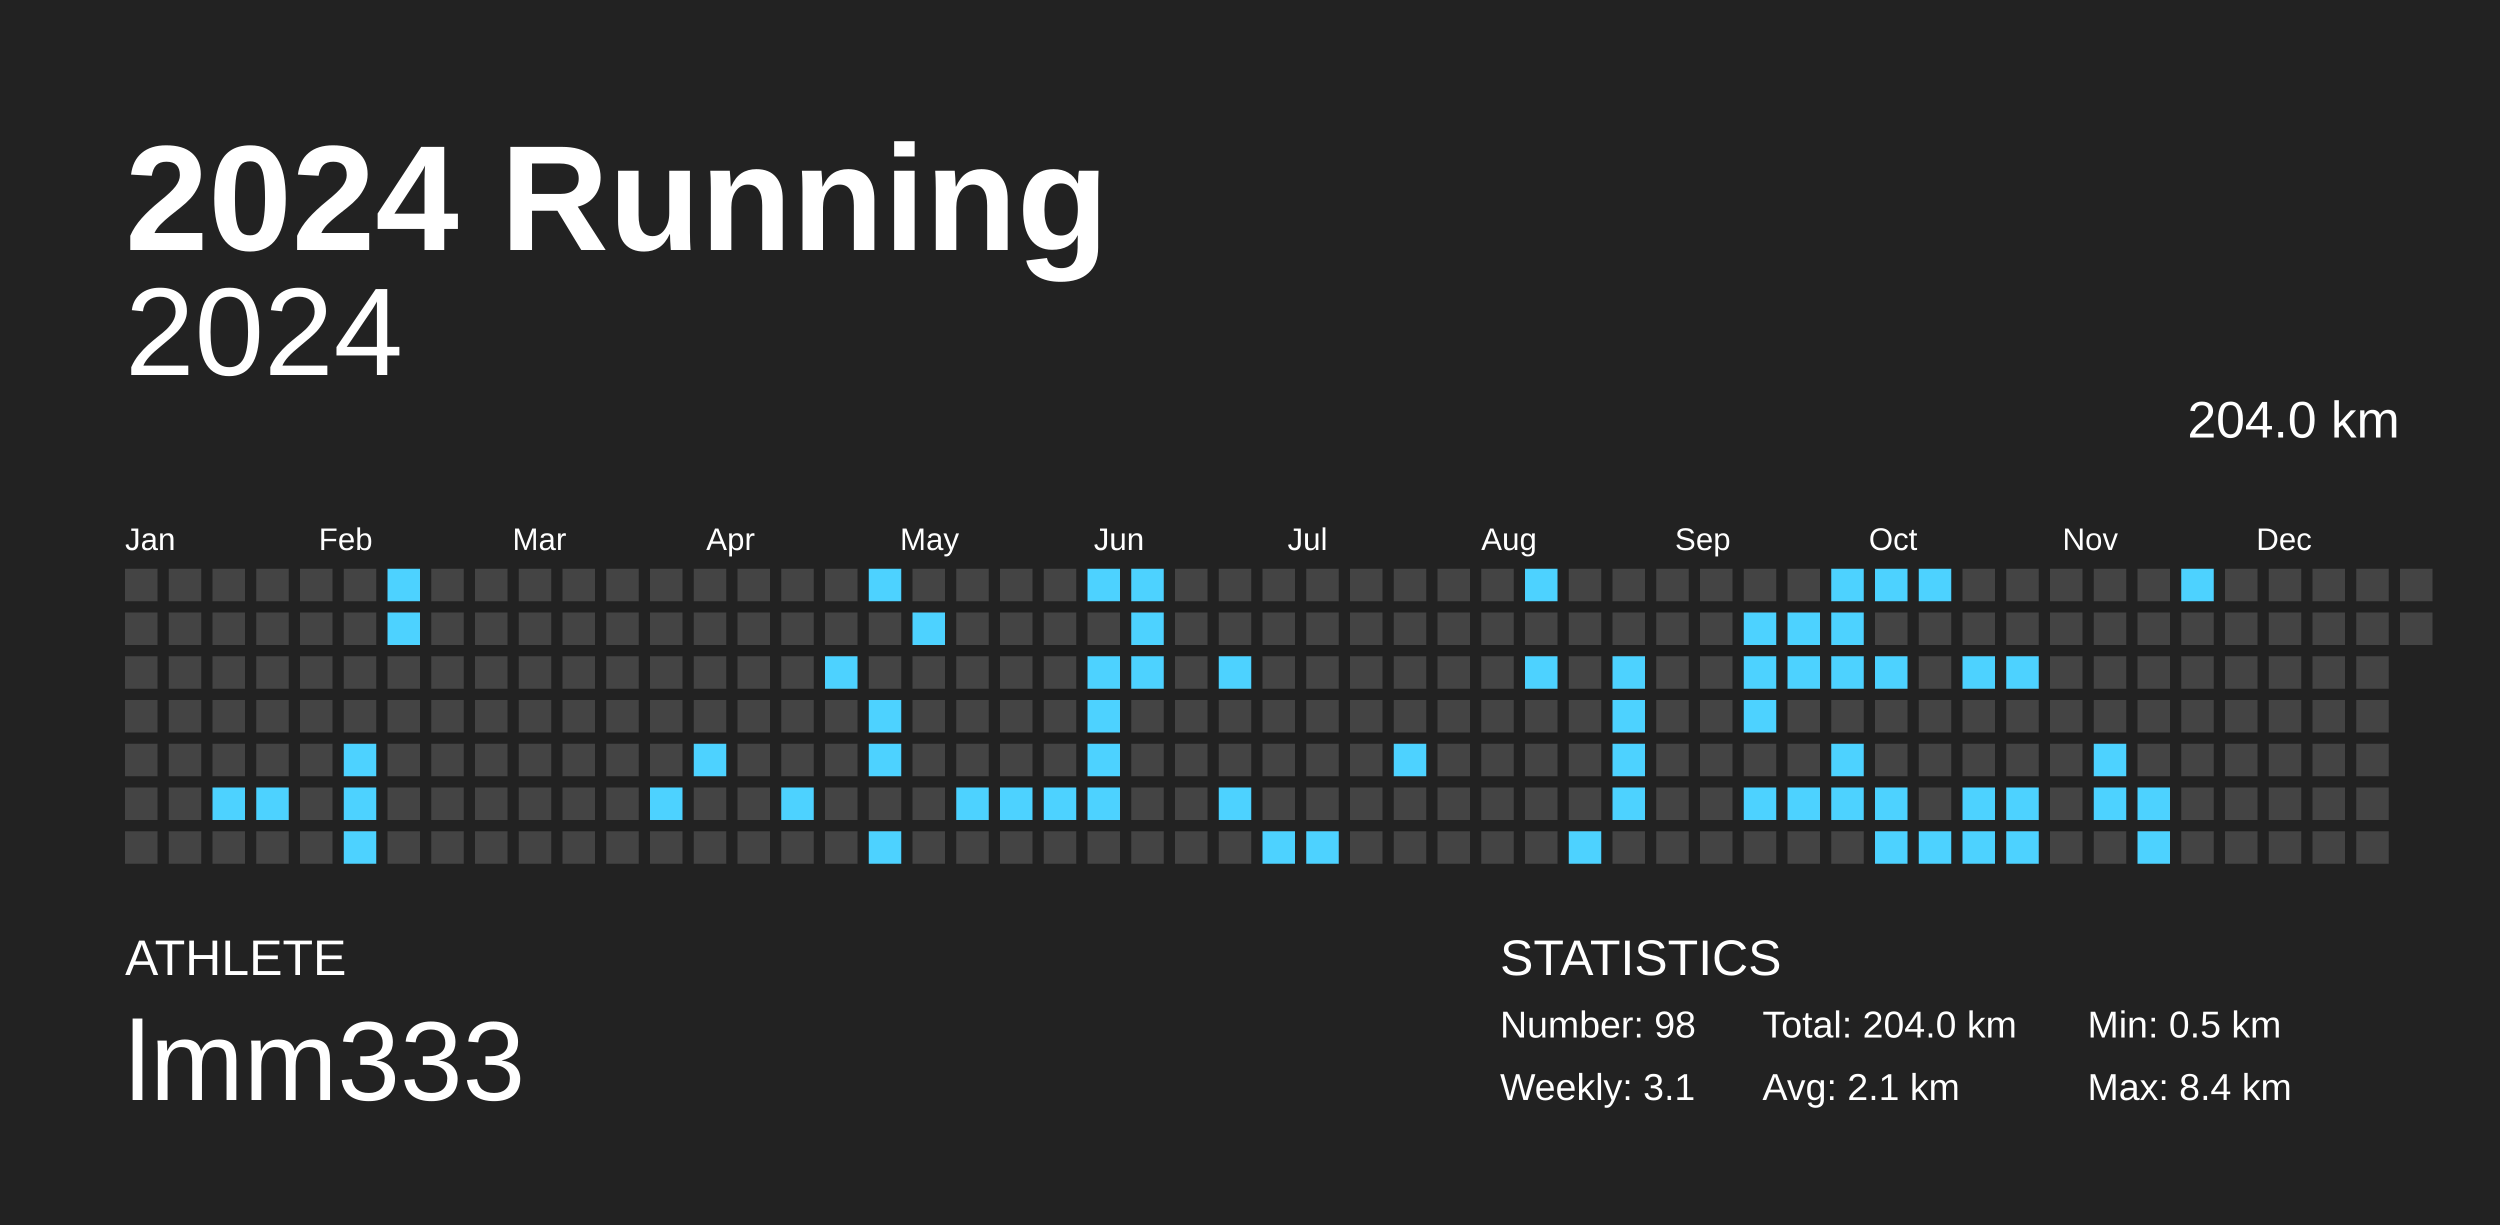
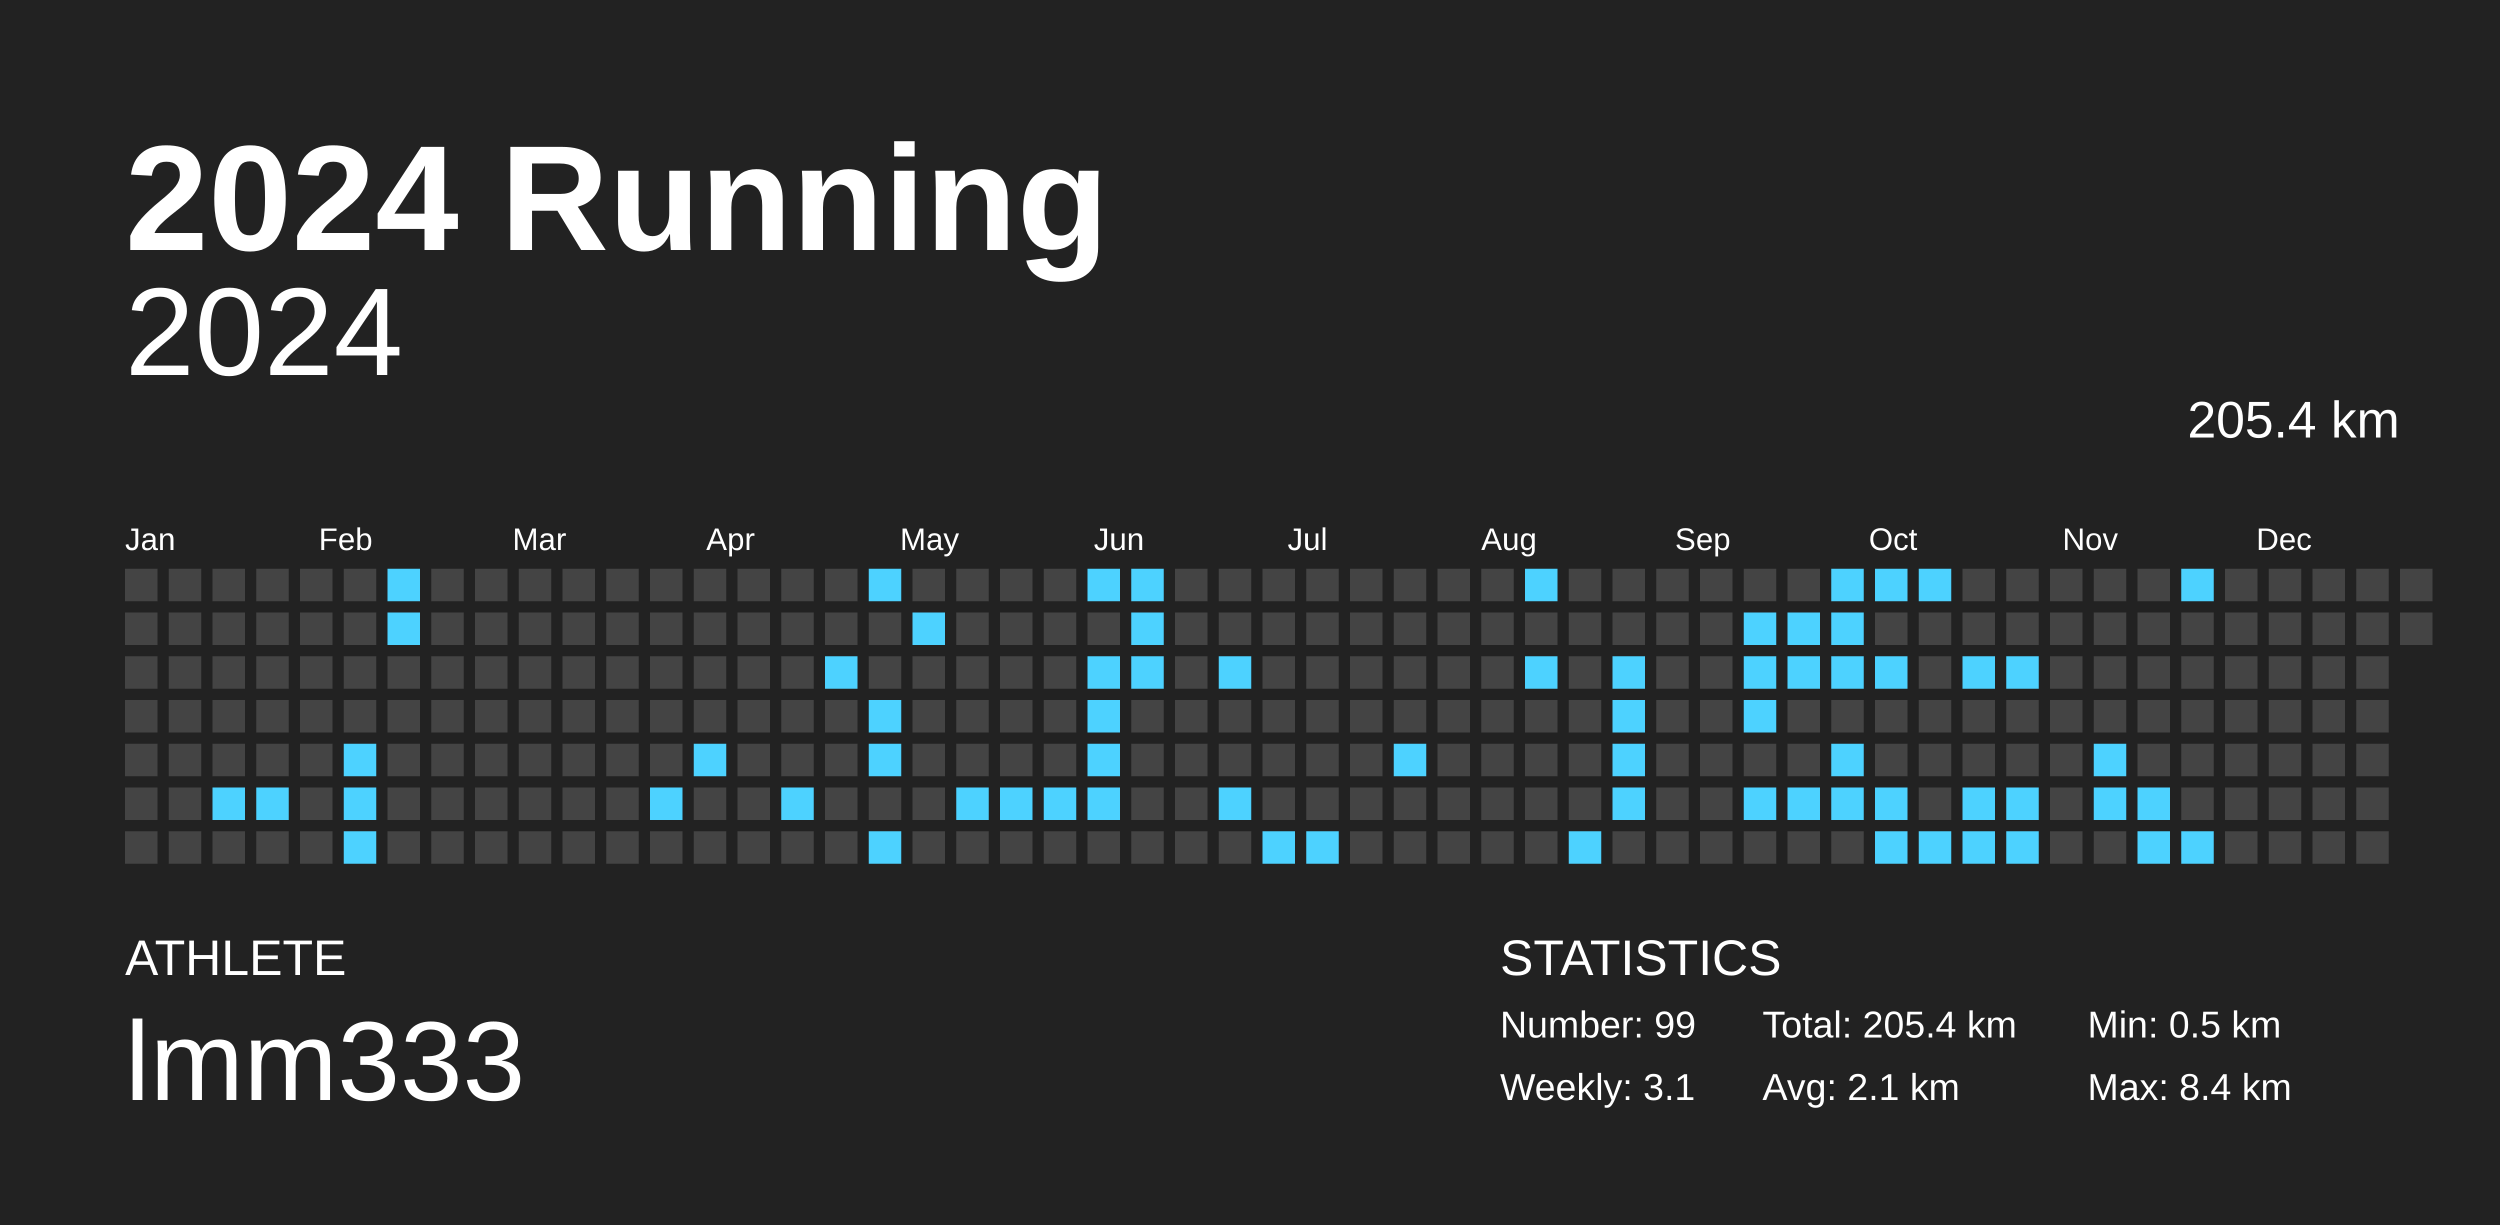
<svg xmlns="http://www.w3.org/2000/svg" baseProfile="full" height="98mm" version="1.1" viewBox="0,0,200,98" width="200mm">
  <defs />
  <rect fill="#222222" height="98" width="200" x="0" y="0" />
  <text fill="#FFFFFF" style="font-size:12px; font-family:Arial; font-weight:bold;" x="10" y="20">2024 Running</text>
  <text fill="#FFFFFF" style="font-size:4px; font-family:Arial" x="10" y="78">ATHLETE</text>
  <text fill="#FFFFFF" style="font-size:9px; font-family:Arial" x="10" y="88">lmm333</text>
  <text fill="#FFFFFF" style="font-size:4px; font-family:Arial" x="120" y="78">STATISTICS</text>
-   <text fill="#FFFFFF" style="font-size:3px; font-family:Arial" x="120" y="83">Number: 98</text>
+   <text fill="#FFFFFF" style="font-size:3px; font-family:Arial" x="120" y="83">Number: 99</text>
  <text fill="#FFFFFF" style="font-size:3px; font-family:Arial" x="120" y="88">Weekly: 3.1</text>
-   <text fill="#FFFFFF" style="font-size:3px; font-family:Arial" x="141" y="83">Total: 204.0 km</text>
+   <text fill="#FFFFFF" style="font-size:3px; font-family:Arial" x="141" y="83">Total: 205.4 km</text>
  <text fill="#FFFFFF" style="font-size:3px; font-family:Arial" x="141" y="88">Avg: 2.1 km</text>
  <text fill="#FFFFFF" style="font-size:3px; font-family:Arial" x="167" y="83">Min: 0.5 km</text>
  <text fill="#FFFFFF" style="font-size:3px; font-family:Arial" x="167" y="88">Max: 8.4 km</text>
  <text alignment-baseline="hanging" fill="#FFFFFF" style="font-size:10.0px; font-family:Arial;" x="10" y="30">2024</text>
-   <text alignment-baseline="hanging" fill="#FFFFFF" style="font-size:4.125px; font-family:Arial;" x="175" y="35">204.0 km</text>
+   <text alignment-baseline="hanging" fill="#FFFFFF" style="font-size:4.125px; font-family:Arial;" x="175" y="35">205.4 km</text>
  <text fill="#FFFFFF" style="font-size:2.5px; font-family:Arial" x="10.0" y="44">Jan</text>
  <text fill="#FFFFFF" style="font-size:2.5px; font-family:Arial" x="25.5" y="44">Feb</text>
  <text fill="#FFFFFF" style="font-size:2.5px; font-family:Arial" x="41.0" y="44">Mar</text>
  <text fill="#FFFFFF" style="font-size:2.5px; font-family:Arial" x="56.5" y="44">Apr</text>
  <text fill="#FFFFFF" style="font-size:2.5px; font-family:Arial" x="72.0" y="44">May</text>
  <text fill="#FFFFFF" style="font-size:2.5px; font-family:Arial" x="87.5" y="44">Jun</text>
  <text fill="#FFFFFF" style="font-size:2.5px; font-family:Arial" x="103.0" y="44">Jul</text>
  <text fill="#FFFFFF" style="font-size:2.5px; font-family:Arial" x="118.5" y="44">Aug</text>
  <text fill="#FFFFFF" style="font-size:2.5px; font-family:Arial" x="134.0" y="44">Sep</text>
  <text fill="#FFFFFF" style="font-size:2.5px; font-family:Arial" x="149.5" y="44">Oct</text>
  <text fill="#FFFFFF" style="font-size:2.5px; font-family:Arial" x="165.0" y="44">Nov</text>
  <text fill="#FFFFFF" style="font-size:2.5px; font-family:Arial" x="180.5" y="44">Dec</text>
  <rect fill="#444444" height="2.6" width="2.6" x="10.0" y="45.5" />
  <rect fill="#444444" height="2.6" width="2.6" x="10.0" y="49.0" />
  <rect fill="#444444" height="2.6" width="2.6" x="10.0" y="52.5" />
  <rect fill="#444444" height="2.6" width="2.6" x="10.0" y="56.0" />
  <rect fill="#444444" height="2.6" width="2.6" x="10.0" y="59.5" />
  <rect fill="#444444" height="2.6" width="2.6" x="10.0" y="63.0" />
  <rect fill="#444444" height="2.6" width="2.6" x="10.0" y="66.5" />
  <rect fill="#444444" height="2.6" width="2.6" x="13.5" y="45.5" />
  <rect fill="#444444" height="2.6" width="2.6" x="13.5" y="49.0" />
  <rect fill="#444444" height="2.6" width="2.6" x="13.5" y="52.5" />
  <rect fill="#444444" height="2.6" width="2.6" x="13.5" y="56.0" />
  <rect fill="#444444" height="2.6" width="2.6" x="13.5" y="59.5" />
  <rect fill="#444444" height="2.6" width="2.6" x="13.5" y="63.0" />
  <rect fill="#444444" height="2.6" width="2.6" x="13.5" y="66.5" />
  <rect fill="#444444" height="2.6" width="2.6" x="17.0" y="45.5" />
  <rect fill="#444444" height="2.6" width="2.6" x="17.0" y="49.0" />
  <rect fill="#444444" height="2.6" width="2.6" x="17.0" y="52.5" />
  <rect fill="#444444" height="2.6" width="2.6" x="17.0" y="56.0" />
  <rect fill="#444444" height="2.6" width="2.6" x="17.0" y="59.5" />
  <rect fill="#4dd2ff" height="2.6" width="2.6" x="17.0" y="63.0" />
  <rect fill="#444444" height="2.6" width="2.6" x="17.0" y="66.5" />
  <rect fill="#444444" height="2.6" width="2.6" x="20.5" y="45.5" />
  <rect fill="#444444" height="2.6" width="2.6" x="20.5" y="49.0" />
  <rect fill="#444444" height="2.6" width="2.6" x="20.5" y="52.5" />
  <rect fill="#444444" height="2.6" width="2.6" x="20.5" y="56.0" />
  <rect fill="#444444" height="2.6" width="2.6" x="20.5" y="59.5" />
  <rect fill="#4dd2ff" height="2.6" width="2.6" x="20.5" y="63.0" />
  <rect fill="#444444" height="2.6" width="2.6" x="20.5" y="66.5" />
  <rect fill="#444444" height="2.6" width="2.6" x="24.0" y="45.5" />
  <rect fill="#444444" height="2.6" width="2.6" x="24.0" y="49.0" />
  <rect fill="#444444" height="2.6" width="2.6" x="24.0" y="52.5" />
  <rect fill="#444444" height="2.6" width="2.6" x="24.0" y="56.0" />
  <rect fill="#444444" height="2.6" width="2.6" x="24.0" y="59.5" />
  <rect fill="#444444" height="2.6" width="2.6" x="24.0" y="63.0" />
  <rect fill="#444444" height="2.6" width="2.6" x="24.0" y="66.5" />
  <rect fill="#444444" height="2.6" width="2.6" x="27.5" y="45.5" />
  <rect fill="#444444" height="2.6" width="2.6" x="27.5" y="49.0" />
  <rect fill="#444444" height="2.6" width="2.6" x="27.5" y="52.5" />
  <rect fill="#444444" height="2.6" width="2.6" x="27.5" y="56.0" />
  <rect fill="#4dd2ff" height="2.6" width="2.6" x="27.5" y="59.5" />
  <rect fill="#4dd2ff" height="2.6" width="2.6" x="27.5" y="63.0" />
  <rect fill="#4dd2ff" height="2.6" width="2.6" x="27.5" y="66.5" />
  <rect fill="#4dd2ff" height="2.6" width="2.6" x="31.0" y="45.5" />
  <rect fill="#4dd2ff" height="2.6" width="2.6" x="31.0" y="49.0" />
  <rect fill="#444444" height="2.6" width="2.6" x="31.0" y="52.5" />
  <rect fill="#444444" height="2.6" width="2.6" x="31.0" y="56.0" />
  <rect fill="#444444" height="2.6" width="2.6" x="31.0" y="59.5" />
  <rect fill="#444444" height="2.6" width="2.6" x="31.0" y="63.0" />
  <rect fill="#444444" height="2.6" width="2.6" x="31.0" y="66.5" />
  <rect fill="#444444" height="2.6" width="2.6" x="34.5" y="45.5" />
  <rect fill="#444444" height="2.6" width="2.6" x="34.5" y="49.0" />
  <rect fill="#444444" height="2.6" width="2.6" x="34.5" y="52.5" />
  <rect fill="#444444" height="2.6" width="2.6" x="34.5" y="56.0" />
  <rect fill="#444444" height="2.6" width="2.6" x="34.5" y="59.5" />
  <rect fill="#444444" height="2.6" width="2.6" x="34.5" y="63.0" />
  <rect fill="#444444" height="2.6" width="2.6" x="34.5" y="66.5" />
  <rect fill="#444444" height="2.6" width="2.6" x="38.0" y="45.5" />
  <rect fill="#444444" height="2.6" width="2.6" x="38.0" y="49.0" />
  <rect fill="#444444" height="2.6" width="2.6" x="38.0" y="52.5" />
  <rect fill="#444444" height="2.6" width="2.6" x="38.0" y="56.0" />
  <rect fill="#444444" height="2.6" width="2.6" x="38.0" y="59.5" />
  <rect fill="#444444" height="2.6" width="2.6" x="38.0" y="63.0" />
  <rect fill="#444444" height="2.6" width="2.6" x="38.0" y="66.5" />
  <rect fill="#444444" height="2.6" width="2.6" x="41.5" y="45.5" />
  <rect fill="#444444" height="2.6" width="2.6" x="41.5" y="49.0" />
  <rect fill="#444444" height="2.6" width="2.6" x="41.5" y="52.5" />
  <rect fill="#444444" height="2.6" width="2.6" x="41.5" y="56.0" />
  <rect fill="#444444" height="2.6" width="2.6" x="41.5" y="59.5" />
  <rect fill="#444444" height="2.6" width="2.6" x="41.5" y="63.0" />
  <rect fill="#444444" height="2.6" width="2.6" x="41.5" y="66.5" />
  <rect fill="#444444" height="2.6" width="2.6" x="45.0" y="45.5" />
  <rect fill="#444444" height="2.6" width="2.6" x="45.0" y="49.0" />
  <rect fill="#444444" height="2.6" width="2.6" x="45.0" y="52.5" />
  <rect fill="#444444" height="2.6" width="2.6" x="45.0" y="56.0" />
  <rect fill="#444444" height="2.6" width="2.6" x="45.0" y="59.5" />
  <rect fill="#444444" height="2.6" width="2.6" x="45.0" y="63.0" />
  <rect fill="#444444" height="2.6" width="2.6" x="45.0" y="66.5" />
  <rect fill="#444444" height="2.6" width="2.6" x="48.5" y="45.5" />
  <rect fill="#444444" height="2.6" width="2.6" x="48.5" y="49.0" />
  <rect fill="#444444" height="2.6" width="2.6" x="48.5" y="52.5" />
  <rect fill="#444444" height="2.6" width="2.6" x="48.5" y="56.0" />
  <rect fill="#444444" height="2.6" width="2.6" x="48.5" y="59.5" />
  <rect fill="#444444" height="2.6" width="2.6" x="48.5" y="63.0" />
  <rect fill="#444444" height="2.6" width="2.6" x="48.5" y="66.5" />
  <rect fill="#444444" height="2.6" width="2.6" x="52.0" y="45.5" />
  <rect fill="#444444" height="2.6" width="2.6" x="52.0" y="49.0" />
  <rect fill="#444444" height="2.6" width="2.6" x="52.0" y="52.5" />
  <rect fill="#444444" height="2.6" width="2.6" x="52.0" y="56.0" />
  <rect fill="#444444" height="2.6" width="2.6" x="52.0" y="59.5" />
  <rect fill="#4dd2ff" height="2.6" width="2.6" x="52.0" y="63.0" />
  <rect fill="#444444" height="2.6" width="2.6" x="52.0" y="66.5" />
  <rect fill="#444444" height="2.6" width="2.6" x="55.5" y="45.5" />
  <rect fill="#444444" height="2.6" width="2.6" x="55.5" y="49.0" />
  <rect fill="#444444" height="2.6" width="2.6" x="55.5" y="52.5" />
  <rect fill="#444444" height="2.6" width="2.6" x="55.5" y="56.0" />
  <rect fill="#4dd2ff" height="2.6" width="2.6" x="55.5" y="59.5" />
  <rect fill="#444444" height="2.6" width="2.6" x="55.5" y="63.0" />
  <rect fill="#444444" height="2.6" width="2.6" x="55.5" y="66.5" />
  <rect fill="#444444" height="2.6" width="2.6" x="59.0" y="45.5" />
  <rect fill="#444444" height="2.6" width="2.6" x="59.0" y="49.0" />
  <rect fill="#444444" height="2.6" width="2.6" x="59.0" y="52.5" />
  <rect fill="#444444" height="2.6" width="2.6" x="59.0" y="56.0" />
  <rect fill="#444444" height="2.6" width="2.6" x="59.0" y="59.5" />
  <rect fill="#444444" height="2.6" width="2.6" x="59.0" y="63.0" />
  <rect fill="#444444" height="2.6" width="2.6" x="59.0" y="66.5" />
  <rect fill="#444444" height="2.6" width="2.6" x="62.5" y="45.5" />
  <rect fill="#444444" height="2.6" width="2.6" x="62.5" y="49.0" />
  <rect fill="#444444" height="2.6" width="2.6" x="62.5" y="52.5" />
  <rect fill="#444444" height="2.6" width="2.6" x="62.5" y="56.0" />
  <rect fill="#444444" height="2.6" width="2.6" x="62.5" y="59.5" />
  <rect fill="#4dd2ff" height="2.6" width="2.6" x="62.5" y="63.0" />
  <rect fill="#444444" height="2.6" width="2.6" x="62.5" y="66.5" />
  <rect fill="#444444" height="2.6" width="2.6" x="66.0" y="45.5" />
  <rect fill="#444444" height="2.6" width="2.6" x="66.0" y="49.0" />
  <rect fill="#4dd2ff" height="2.6" width="2.6" x="66.0" y="52.5" />
  <rect fill="#444444" height="2.6" width="2.6" x="66.0" y="56.0" />
  <rect fill="#444444" height="2.6" width="2.6" x="66.0" y="59.5" />
  <rect fill="#444444" height="2.6" width="2.6" x="66.0" y="63.0" />
  <rect fill="#444444" height="2.6" width="2.6" x="66.0" y="66.5" />
  <rect fill="#4dd2ff" height="2.6" width="2.6" x="69.5" y="45.5" />
  <rect fill="#444444" height="2.6" width="2.6" x="69.5" y="49.0" />
  <rect fill="#444444" height="2.6" width="2.6" x="69.5" y="52.5" />
  <rect fill="#4dd2ff" height="2.6" width="2.6" x="69.5" y="56.0" />
  <rect fill="#4dd2ff" height="2.6" width="2.6" x="69.5" y="59.5" />
  <rect fill="#444444" height="2.6" width="2.6" x="69.5" y="63.0" />
  <rect fill="#4dd2ff" height="2.6" width="2.6" x="69.5" y="66.5" />
  <rect fill="#444444" height="2.6" width="2.6" x="73.0" y="45.5" />
  <rect fill="#4dd2ff" height="2.6" width="2.6" x="73.0" y="49.0" />
  <rect fill="#444444" height="2.6" width="2.6" x="73.0" y="52.5" />
  <rect fill="#444444" height="2.6" width="2.6" x="73.0" y="56.0" />
  <rect fill="#444444" height="2.6" width="2.6" x="73.0" y="59.5" />
  <rect fill="#444444" height="2.6" width="2.6" x="73.0" y="63.0" />
  <rect fill="#444444" height="2.6" width="2.6" x="73.0" y="66.5" />
  <rect fill="#444444" height="2.6" width="2.6" x="76.5" y="45.5" />
  <rect fill="#444444" height="2.6" width="2.6" x="76.5" y="49.0" />
  <rect fill="#444444" height="2.6" width="2.6" x="76.5" y="52.5" />
  <rect fill="#444444" height="2.6" width="2.6" x="76.5" y="56.0" />
  <rect fill="#444444" height="2.6" width="2.6" x="76.5" y="59.5" />
  <rect fill="#4dd2ff" height="2.6" width="2.6" x="76.5" y="63.0" />
  <rect fill="#444444" height="2.6" width="2.6" x="76.5" y="66.5" />
  <rect fill="#444444" height="2.6" width="2.6" x="80.0" y="45.5" />
  <rect fill="#444444" height="2.6" width="2.6" x="80.0" y="49.0" />
  <rect fill="#444444" height="2.6" width="2.6" x="80.0" y="52.5" />
  <rect fill="#444444" height="2.6" width="2.6" x="80.0" y="56.0" />
  <rect fill="#444444" height="2.6" width="2.6" x="80.0" y="59.5" />
  <rect fill="#4dd2ff" height="2.6" width="2.6" x="80.0" y="63.0" />
  <rect fill="#444444" height="2.6" width="2.6" x="80.0" y="66.5" />
  <rect fill="#444444" height="2.6" width="2.6" x="83.5" y="45.5" />
  <rect fill="#444444" height="2.6" width="2.6" x="83.5" y="49.0" />
  <rect fill="#444444" height="2.6" width="2.6" x="83.5" y="52.5" />
  <rect fill="#444444" height="2.6" width="2.6" x="83.5" y="56.0" />
  <rect fill="#444444" height="2.6" width="2.6" x="83.5" y="59.5" />
  <rect fill="#4dd2ff" height="2.6" width="2.6" x="83.5" y="63.0" />
  <rect fill="#444444" height="2.6" width="2.6" x="83.5" y="66.5" />
  <rect fill="#4dd2ff" height="2.6" width="2.6" x="87.0" y="45.5" />
  <rect fill="#444444" height="2.6" width="2.6" x="87.0" y="49.0" />
  <rect fill="#4dd2ff" height="2.6" width="2.6" x="87.0" y="52.5" />
  <rect fill="#4dd2ff" height="2.6" width="2.6" x="87.0" y="56.0" />
  <rect fill="#4dd2ff" height="2.6" width="2.6" x="87.0" y="59.5" />
  <rect fill="#4dd2ff" height="2.6" width="2.6" x="87.0" y="63.0" />
  <rect fill="#444444" height="2.6" width="2.6" x="87.0" y="66.5" />
  <rect fill="#4dd2ff" height="2.6" width="2.6" x="90.5" y="45.5" />
  <rect fill="#4dd2ff" height="2.6" width="2.6" x="90.5" y="49.0" />
  <rect fill="#4dd2ff" height="2.6" width="2.6" x="90.5" y="52.5" />
  <rect fill="#444444" height="2.6" width="2.6" x="90.5" y="56.0" />
  <rect fill="#444444" height="2.6" width="2.6" x="90.5" y="59.5" />
  <rect fill="#444444" height="2.6" width="2.6" x="90.5" y="63.0" />
  <rect fill="#444444" height="2.6" width="2.6" x="90.5" y="66.5" />
  <rect fill="#444444" height="2.6" width="2.6" x="94.0" y="45.5" />
  <rect fill="#444444" height="2.6" width="2.6" x="94.0" y="49.0" />
  <rect fill="#444444" height="2.6" width="2.6" x="94.0" y="52.5" />
  <rect fill="#444444" height="2.6" width="2.6" x="94.0" y="56.0" />
  <rect fill="#444444" height="2.6" width="2.6" x="94.0" y="59.5" />
  <rect fill="#444444" height="2.6" width="2.6" x="94.0" y="63.0" />
  <rect fill="#444444" height="2.6" width="2.6" x="94.0" y="66.5" />
  <rect fill="#444444" height="2.6" width="2.6" x="97.5" y="45.5" />
  <rect fill="#444444" height="2.6" width="2.6" x="97.5" y="49.0" />
  <rect fill="#4dd2ff" height="2.6" width="2.6" x="97.5" y="52.5" />
  <rect fill="#444444" height="2.6" width="2.6" x="97.5" y="56.0" />
  <rect fill="#444444" height="2.6" width="2.6" x="97.5" y="59.5" />
  <rect fill="#4dd2ff" height="2.6" width="2.6" x="97.5" y="63.0" />
  <rect fill="#444444" height="2.6" width="2.6" x="97.5" y="66.5" />
  <rect fill="#444444" height="2.6" width="2.6" x="101.0" y="45.5" />
  <rect fill="#444444" height="2.6" width="2.6" x="101.0" y="49.0" />
  <rect fill="#444444" height="2.6" width="2.6" x="101.0" y="52.5" />
  <rect fill="#444444" height="2.6" width="2.6" x="101.0" y="56.0" />
  <rect fill="#444444" height="2.6" width="2.6" x="101.0" y="59.5" />
  <rect fill="#444444" height="2.6" width="2.6" x="101.0" y="63.0" />
  <rect fill="#4dd2ff" height="2.6" width="2.6" x="101.0" y="66.5" />
  <rect fill="#444444" height="2.6" width="2.6" x="104.5" y="45.5" />
  <rect fill="#444444" height="2.6" width="2.6" x="104.5" y="49.0" />
  <rect fill="#444444" height="2.6" width="2.6" x="104.5" y="52.5" />
  <rect fill="#444444" height="2.6" width="2.6" x="104.5" y="56.0" />
  <rect fill="#444444" height="2.6" width="2.6" x="104.5" y="59.5" />
  <rect fill="#444444" height="2.6" width="2.6" x="104.5" y="63.0" />
  <rect fill="#4dd2ff" height="2.6" width="2.6" x="104.5" y="66.5" />
  <rect fill="#444444" height="2.6" width="2.6" x="108.0" y="45.5" />
  <rect fill="#444444" height="2.6" width="2.6" x="108.0" y="49.0" />
  <rect fill="#444444" height="2.6" width="2.6" x="108.0" y="52.5" />
  <rect fill="#444444" height="2.6" width="2.6" x="108.0" y="56.0" />
  <rect fill="#444444" height="2.6" width="2.6" x="108.0" y="59.5" />
  <rect fill="#444444" height="2.6" width="2.6" x="108.0" y="63.0" />
  <rect fill="#444444" height="2.6" width="2.6" x="108.0" y="66.5" />
  <rect fill="#444444" height="2.6" width="2.6" x="111.5" y="45.5" />
  <rect fill="#444444" height="2.6" width="2.6" x="111.5" y="49.0" />
  <rect fill="#444444" height="2.6" width="2.6" x="111.5" y="52.5" />
  <rect fill="#444444" height="2.6" width="2.6" x="111.5" y="56.0" />
  <rect fill="#4dd2ff" height="2.6" width="2.6" x="111.5" y="59.5" />
  <rect fill="#444444" height="2.6" width="2.6" x="111.5" y="63.0" />
  <rect fill="#444444" height="2.6" width="2.6" x="111.5" y="66.5" />
  <rect fill="#444444" height="2.6" width="2.6" x="115.0" y="45.5" />
  <rect fill="#444444" height="2.6" width="2.6" x="115.0" y="49.0" />
  <rect fill="#444444" height="2.6" width="2.6" x="115.0" y="52.5" />
  <rect fill="#444444" height="2.6" width="2.6" x="115.0" y="56.0" />
  <rect fill="#444444" height="2.6" width="2.6" x="115.0" y="59.5" />
  <rect fill="#444444" height="2.6" width="2.6" x="115.0" y="63.0" />
  <rect fill="#444444" height="2.6" width="2.6" x="115.0" y="66.5" />
  <rect fill="#444444" height="2.6" width="2.6" x="118.5" y="45.5" />
  <rect fill="#444444" height="2.6" width="2.6" x="118.5" y="49.0" />
  <rect fill="#444444" height="2.6" width="2.6" x="118.5" y="52.5" />
  <rect fill="#444444" height="2.6" width="2.6" x="118.5" y="56.0" />
  <rect fill="#444444" height="2.6" width="2.6" x="118.5" y="59.5" />
  <rect fill="#444444" height="2.6" width="2.6" x="118.5" y="63.0" />
  <rect fill="#444444" height="2.6" width="2.6" x="118.5" y="66.5" />
  <rect fill="#4dd2ff" height="2.6" width="2.6" x="122.0" y="45.5" />
  <rect fill="#444444" height="2.6" width="2.6" x="122.0" y="49.0" />
  <rect fill="#4dd2ff" height="2.6" width="2.6" x="122.0" y="52.5" />
  <rect fill="#444444" height="2.6" width="2.6" x="122.0" y="56.0" />
  <rect fill="#444444" height="2.6" width="2.6" x="122.0" y="59.5" />
  <rect fill="#444444" height="2.6" width="2.6" x="122.0" y="63.0" />
  <rect fill="#444444" height="2.6" width="2.6" x="122.0" y="66.5" />
  <rect fill="#444444" height="2.6" width="2.6" x="125.5" y="45.5" />
  <rect fill="#444444" height="2.6" width="2.6" x="125.5" y="49.0" />
  <rect fill="#444444" height="2.6" width="2.6" x="125.5" y="52.5" />
  <rect fill="#444444" height="2.6" width="2.6" x="125.5" y="56.0" />
  <rect fill="#444444" height="2.6" width="2.6" x="125.5" y="59.5" />
  <rect fill="#444444" height="2.6" width="2.6" x="125.5" y="63.0" />
  <rect fill="#4dd2ff" height="2.6" width="2.6" x="125.5" y="66.5" />
  <rect fill="#444444" height="2.6" width="2.6" x="129.0" y="45.5" />
  <rect fill="#444444" height="2.6" width="2.6" x="129.0" y="49.0" />
  <rect fill="#4dd2ff" height="2.6" width="2.6" x="129.0" y="52.5" />
  <rect fill="#4dd2ff" height="2.6" width="2.6" x="129.0" y="56.0" />
  <rect fill="#4dd2ff" height="2.6" width="2.6" x="129.0" y="59.5" />
  <rect fill="#4dd2ff" height="2.6" width="2.6" x="129.0" y="63.0" />
  <rect fill="#444444" height="2.6" width="2.6" x="129.0" y="66.5" />
  <rect fill="#444444" height="2.6" width="2.6" x="132.5" y="45.5" />
  <rect fill="#444444" height="2.6" width="2.6" x="132.5" y="49.0" />
  <rect fill="#444444" height="2.6" width="2.6" x="132.5" y="52.5" />
  <rect fill="#444444" height="2.6" width="2.6" x="132.5" y="56.0" />
  <rect fill="#444444" height="2.6" width="2.6" x="132.5" y="59.5" />
  <rect fill="#444444" height="2.6" width="2.6" x="132.5" y="63.0" />
  <rect fill="#444444" height="2.6" width="2.6" x="132.5" y="66.5" />
  <rect fill="#444444" height="2.6" width="2.6" x="136.0" y="45.5" />
  <rect fill="#444444" height="2.6" width="2.6" x="136.0" y="49.0" />
  <rect fill="#444444" height="2.6" width="2.6" x="136.0" y="52.5" />
  <rect fill="#444444" height="2.6" width="2.6" x="136.0" y="56.0" />
  <rect fill="#444444" height="2.6" width="2.6" x="136.0" y="59.5" />
  <rect fill="#444444" height="2.6" width="2.6" x="136.0" y="63.0" />
  <rect fill="#444444" height="2.6" width="2.6" x="136.0" y="66.5" />
  <rect fill="#444444" height="2.6" width="2.6" x="139.5" y="45.5" />
  <rect fill="#4dd2ff" height="2.6" width="2.6" x="139.5" y="49.0" />
  <rect fill="#4dd2ff" height="2.6" width="2.6" x="139.5" y="52.5" />
  <rect fill="#4dd2ff" height="2.6" width="2.6" x="139.5" y="56.0" />
  <rect fill="#444444" height="2.6" width="2.6" x="139.5" y="59.5" />
  <rect fill="#4dd2ff" height="2.6" width="2.6" x="139.5" y="63.0" />
  <rect fill="#444444" height="2.6" width="2.6" x="139.5" y="66.5" />
  <rect fill="#444444" height="2.6" width="2.6" x="143.0" y="45.5" />
  <rect fill="#4dd2ff" height="2.6" width="2.6" x="143.0" y="49.0" />
  <rect fill="#4dd2ff" height="2.6" width="2.6" x="143.0" y="52.5" />
  <rect fill="#444444" height="2.6" width="2.6" x="143.0" y="56.0" />
  <rect fill="#444444" height="2.6" width="2.6" x="143.0" y="59.5" />
  <rect fill="#4dd2ff" height="2.6" width="2.6" x="143.0" y="63.0" />
  <rect fill="#444444" height="2.6" width="2.6" x="143.0" y="66.5" />
  <rect fill="#4dd2ff" height="2.6" width="2.6" x="146.5" y="45.5" />
  <rect fill="#4dd2ff" height="2.6" width="2.6" x="146.5" y="49.0" />
  <rect fill="#4dd2ff" height="2.6" width="2.6" x="146.5" y="52.5" />
  <rect fill="#444444" height="2.6" width="2.6" x="146.5" y="56.0" />
  <rect fill="#4dd2ff" height="2.6" width="2.6" x="146.5" y="59.5" />
  <rect fill="#4dd2ff" height="2.6" width="2.6" x="146.5" y="63.0" />
  <rect fill="#444444" height="2.6" width="2.6" x="146.5" y="66.5" />
  <rect fill="#4dd2ff" height="2.6" width="2.6" x="150.0" y="45.5" />
  <rect fill="#444444" height="2.6" width="2.6" x="150.0" y="49.0" />
  <rect fill="#4dd2ff" height="2.6" width="2.6" x="150.0" y="52.5" />
  <rect fill="#444444" height="2.6" width="2.6" x="150.0" y="56.0" />
  <rect fill="#444444" height="2.6" width="2.6" x="150.0" y="59.5" />
  <rect fill="#4dd2ff" height="2.6" width="2.6" x="150.0" y="63.0" />
  <rect fill="#4dd2ff" height="2.6" width="2.6" x="150.0" y="66.5" />
  <rect fill="#4dd2ff" height="2.6" width="2.6" x="153.5" y="45.5" />
  <rect fill="#444444" height="2.6" width="2.6" x="153.5" y="49.0" />
  <rect fill="#444444" height="2.6" width="2.6" x="153.5" y="52.5" />
  <rect fill="#444444" height="2.6" width="2.6" x="153.5" y="56.0" />
  <rect fill="#444444" height="2.6" width="2.6" x="153.5" y="59.5" />
  <rect fill="#444444" height="2.6" width="2.6" x="153.5" y="63.0" />
  <rect fill="#4dd2ff" height="2.6" width="2.6" x="153.5" y="66.5" />
  <rect fill="#444444" height="2.6" width="2.6" x="157.0" y="45.5" />
  <rect fill="#444444" height="2.6" width="2.6" x="157.0" y="49.0" />
  <rect fill="#4dd2ff" height="2.6" width="2.6" x="157.0" y="52.5" />
  <rect fill="#444444" height="2.6" width="2.6" x="157.0" y="56.0" />
  <rect fill="#444444" height="2.6" width="2.6" x="157.0" y="59.5" />
  <rect fill="#4dd2ff" height="2.6" width="2.6" x="157.0" y="63.0" />
  <rect fill="#4dd2ff" height="2.6" width="2.6" x="157.0" y="66.5" />
  <rect fill="#444444" height="2.6" width="2.6" x="160.5" y="45.5" />
  <rect fill="#444444" height="2.6" width="2.6" x="160.5" y="49.0" />
  <rect fill="#4dd2ff" height="2.6" width="2.6" x="160.5" y="52.5" />
  <rect fill="#444444" height="2.6" width="2.6" x="160.5" y="56.0" />
  <rect fill="#444444" height="2.6" width="2.6" x="160.5" y="59.5" />
  <rect fill="#4dd2ff" height="2.6" width="2.6" x="160.5" y="63.0" />
  <rect fill="#4dd2ff" height="2.6" width="2.6" x="160.5" y="66.5" />
  <rect fill="#444444" height="2.6" width="2.6" x="164.0" y="45.5" />
  <rect fill="#444444" height="2.6" width="2.6" x="164.0" y="49.0" />
  <rect fill="#444444" height="2.6" width="2.6" x="164.0" y="52.5" />
  <rect fill="#444444" height="2.6" width="2.6" x="164.0" y="56.0" />
  <rect fill="#444444" height="2.6" width="2.6" x="164.0" y="59.5" />
  <rect fill="#444444" height="2.6" width="2.6" x="164.0" y="63.0" />
  <rect fill="#444444" height="2.6" width="2.6" x="164.0" y="66.5" />
  <rect fill="#444444" height="2.6" width="2.6" x="167.5" y="45.5" />
  <rect fill="#444444" height="2.6" width="2.6" x="167.5" y="49.0" />
  <rect fill="#444444" height="2.6" width="2.6" x="167.5" y="52.5" />
  <rect fill="#444444" height="2.6" width="2.6" x="167.5" y="56.0" />
  <rect fill="#4dd2ff" height="2.6" width="2.6" x="167.5" y="59.5" />
  <rect fill="#4dd2ff" height="2.6" width="2.6" x="167.5" y="63.0" />
  <rect fill="#444444" height="2.6" width="2.6" x="167.5" y="66.5" />
  <rect fill="#444444" height="2.6" width="2.6" x="171.0" y="45.5" />
  <rect fill="#444444" height="2.6" width="2.6" x="171.0" y="49.0" />
  <rect fill="#444444" height="2.6" width="2.6" x="171.0" y="52.5" />
  <rect fill="#444444" height="2.6" width="2.6" x="171.0" y="56.0" />
  <rect fill="#444444" height="2.6" width="2.6" x="171.0" y="59.5" />
  <rect fill="#4dd2ff" height="2.6" width="2.6" x="171.0" y="63.0" />
  <rect fill="#4dd2ff" height="2.6" width="2.6" x="171.0" y="66.5" />
  <rect fill="#4dd2ff" height="2.6" width="2.6" x="174.5" y="45.5" />
  <rect fill="#444444" height="2.6" width="2.6" x="174.5" y="49.0" />
  <rect fill="#444444" height="2.6" width="2.6" x="174.5" y="52.5" />
  <rect fill="#444444" height="2.6" width="2.6" x="174.5" y="56.0" />
  <rect fill="#444444" height="2.6" width="2.6" x="174.5" y="59.5" />
  <rect fill="#444444" height="2.6" width="2.6" x="174.5" y="63.0" />
-   <rect fill="#444444" height="2.6" width="2.6" x="174.5" y="66.5" />
+   <rect fill="#4dd2ff" height="2.6" width="2.6" x="174.5" y="66.5" />
  <rect fill="#444444" height="2.6" width="2.6" x="178.0" y="45.5" />
  <rect fill="#444444" height="2.6" width="2.6" x="178.0" y="49.0" />
  <rect fill="#444444" height="2.6" width="2.6" x="178.0" y="52.5" />
  <rect fill="#444444" height="2.6" width="2.6" x="178.0" y="56.0" />
  <rect fill="#444444" height="2.6" width="2.6" x="178.0" y="59.5" />
  <rect fill="#444444" height="2.6" width="2.6" x="178.0" y="63.0" />
  <rect fill="#444444" height="2.6" width="2.6" x="178.0" y="66.5" />
  <rect fill="#444444" height="2.6" width="2.6" x="181.5" y="45.5" />
  <rect fill="#444444" height="2.6" width="2.6" x="181.5" y="49.0" />
  <rect fill="#444444" height="2.6" width="2.6" x="181.5" y="52.5" />
  <rect fill="#444444" height="2.6" width="2.6" x="181.5" y="56.0" />
  <rect fill="#444444" height="2.6" width="2.6" x="181.5" y="59.5" />
  <rect fill="#444444" height="2.6" width="2.6" x="181.5" y="63.0" />
  <rect fill="#444444" height="2.6" width="2.6" x="181.5" y="66.5" />
  <rect fill="#444444" height="2.6" width="2.6" x="185.0" y="45.5" />
  <rect fill="#444444" height="2.6" width="2.6" x="185.0" y="49.0" />
  <rect fill="#444444" height="2.6" width="2.6" x="185.0" y="52.5" />
  <rect fill="#444444" height="2.6" width="2.6" x="185.0" y="56.0" />
  <rect fill="#444444" height="2.6" width="2.6" x="185.0" y="59.5" />
  <rect fill="#444444" height="2.6" width="2.6" x="185.0" y="63.0" />
  <rect fill="#444444" height="2.6" width="2.6" x="185.0" y="66.5" />
  <rect fill="#444444" height="2.6" width="2.6" x="188.5" y="45.5" />
  <rect fill="#444444" height="2.6" width="2.6" x="188.5" y="49.0" />
  <rect fill="#444444" height="2.6" width="2.6" x="188.5" y="52.5" />
  <rect fill="#444444" height="2.6" width="2.6" x="188.5" y="56.0" />
  <rect fill="#444444" height="2.6" width="2.6" x="188.5" y="59.5" />
  <rect fill="#444444" height="2.6" width="2.6" x="188.5" y="63.0" />
  <rect fill="#444444" height="2.6" width="2.6" x="188.5" y="66.5" />
  <rect fill="#444444" height="2.6" width="2.6" x="192.0" y="45.5" />
  <rect fill="#444444" height="2.6" width="2.6" x="192.0" y="49.0" />
</svg>
